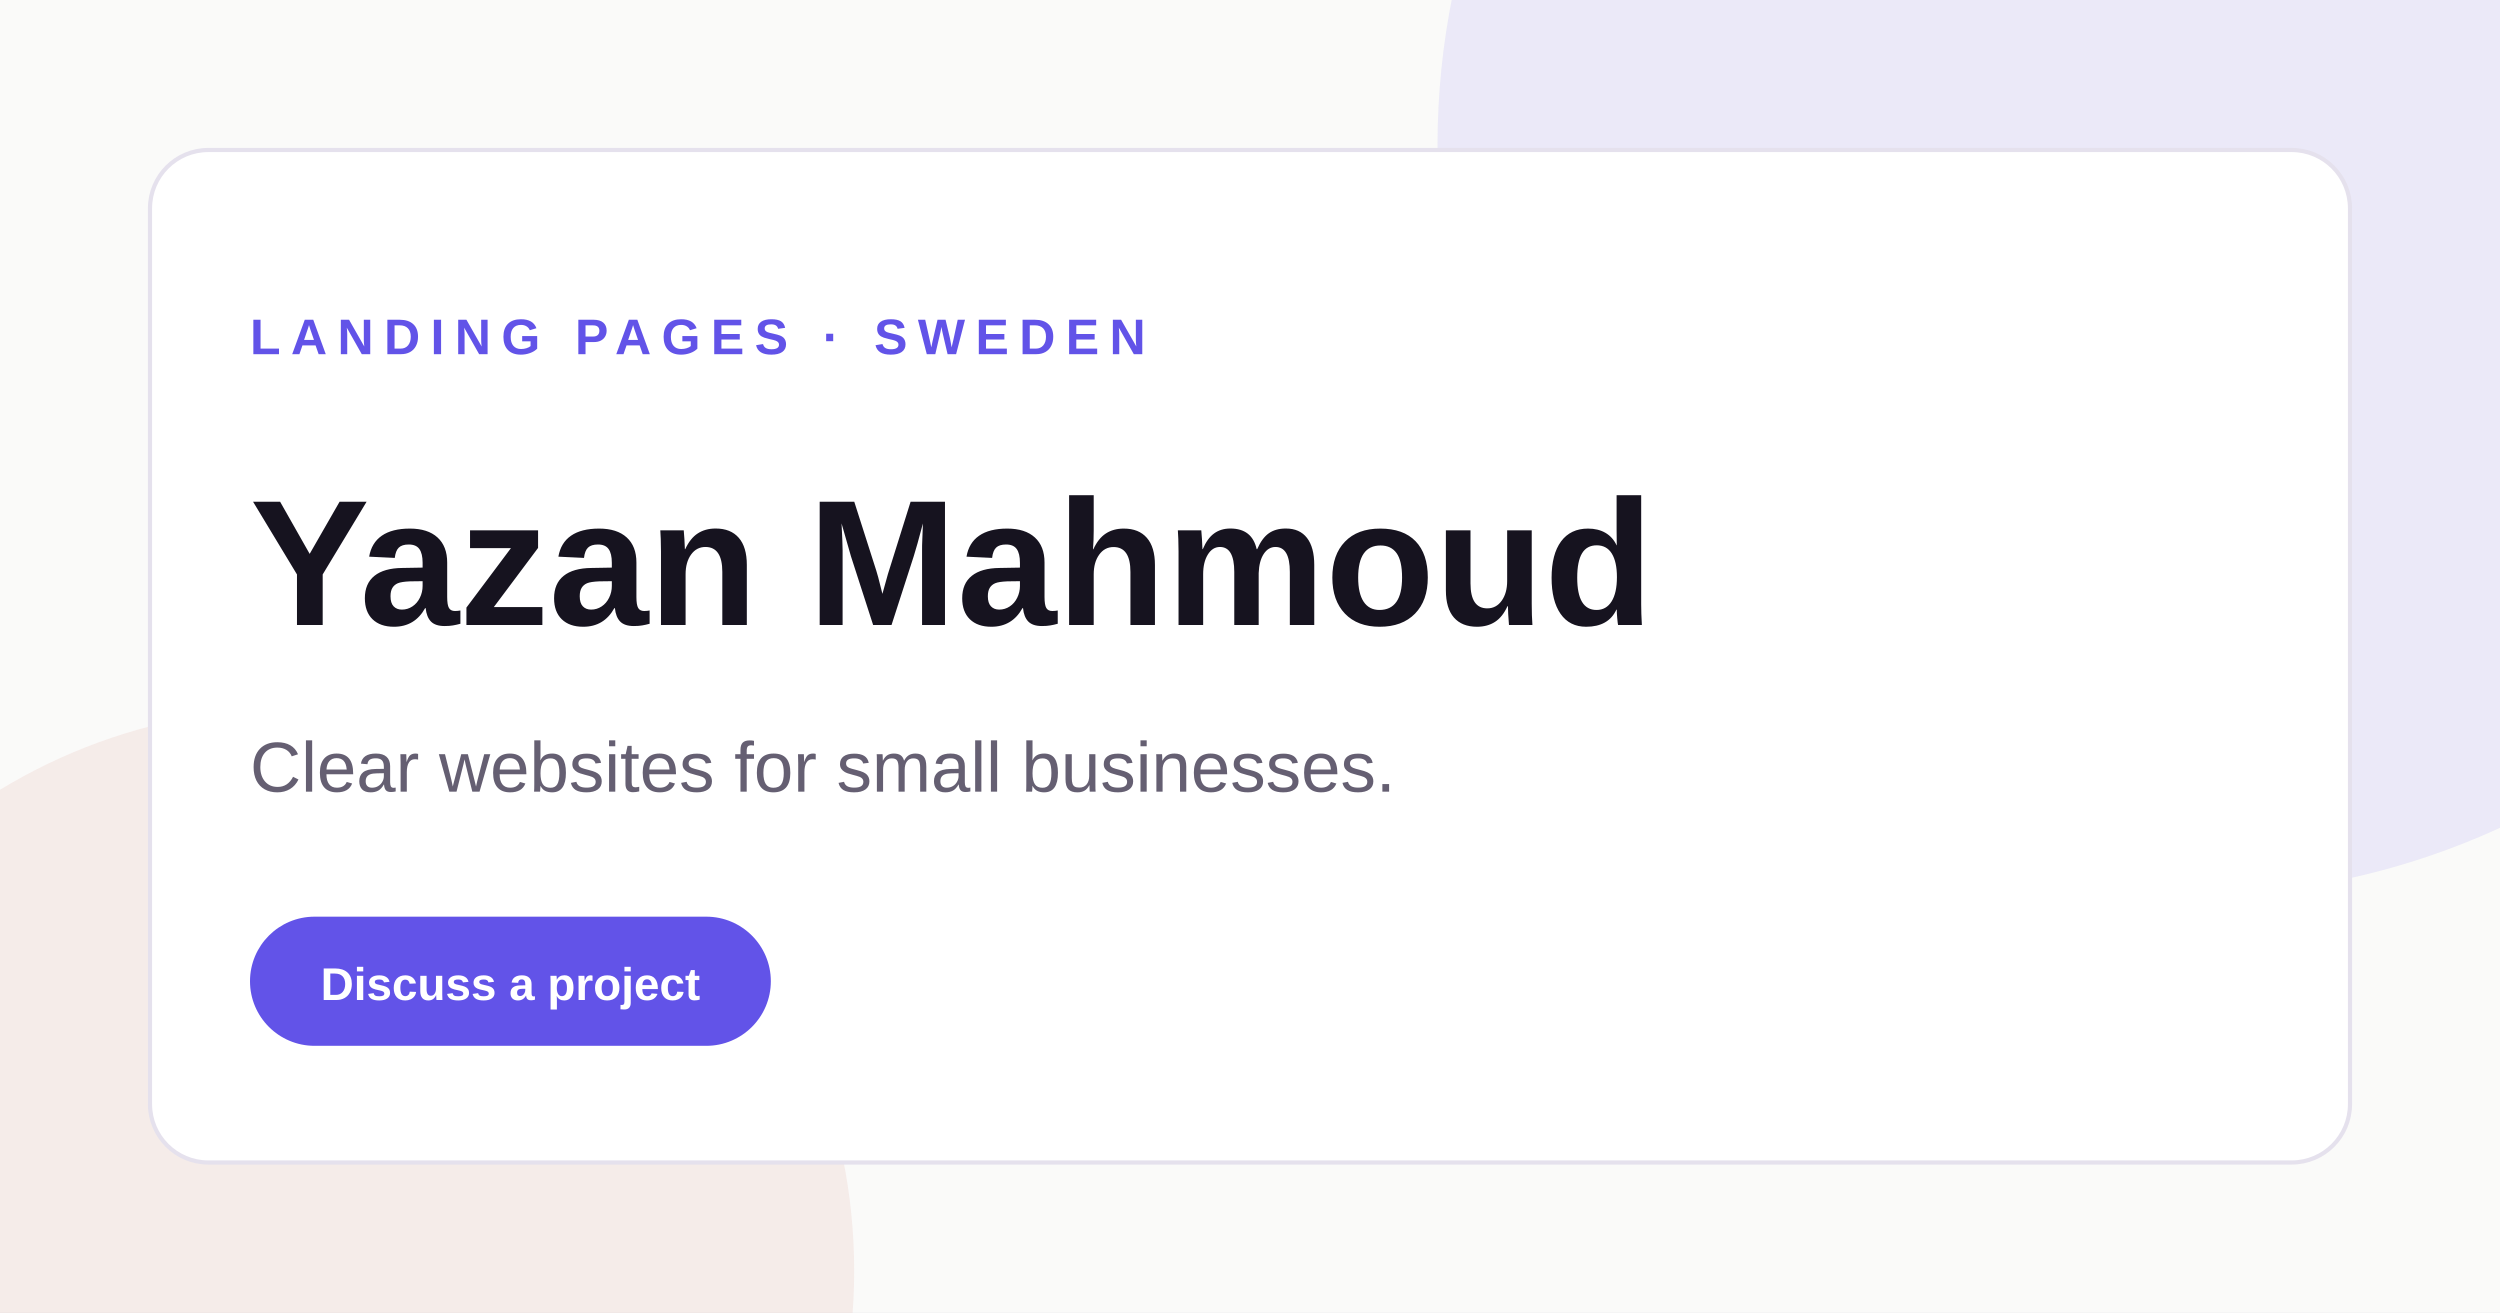
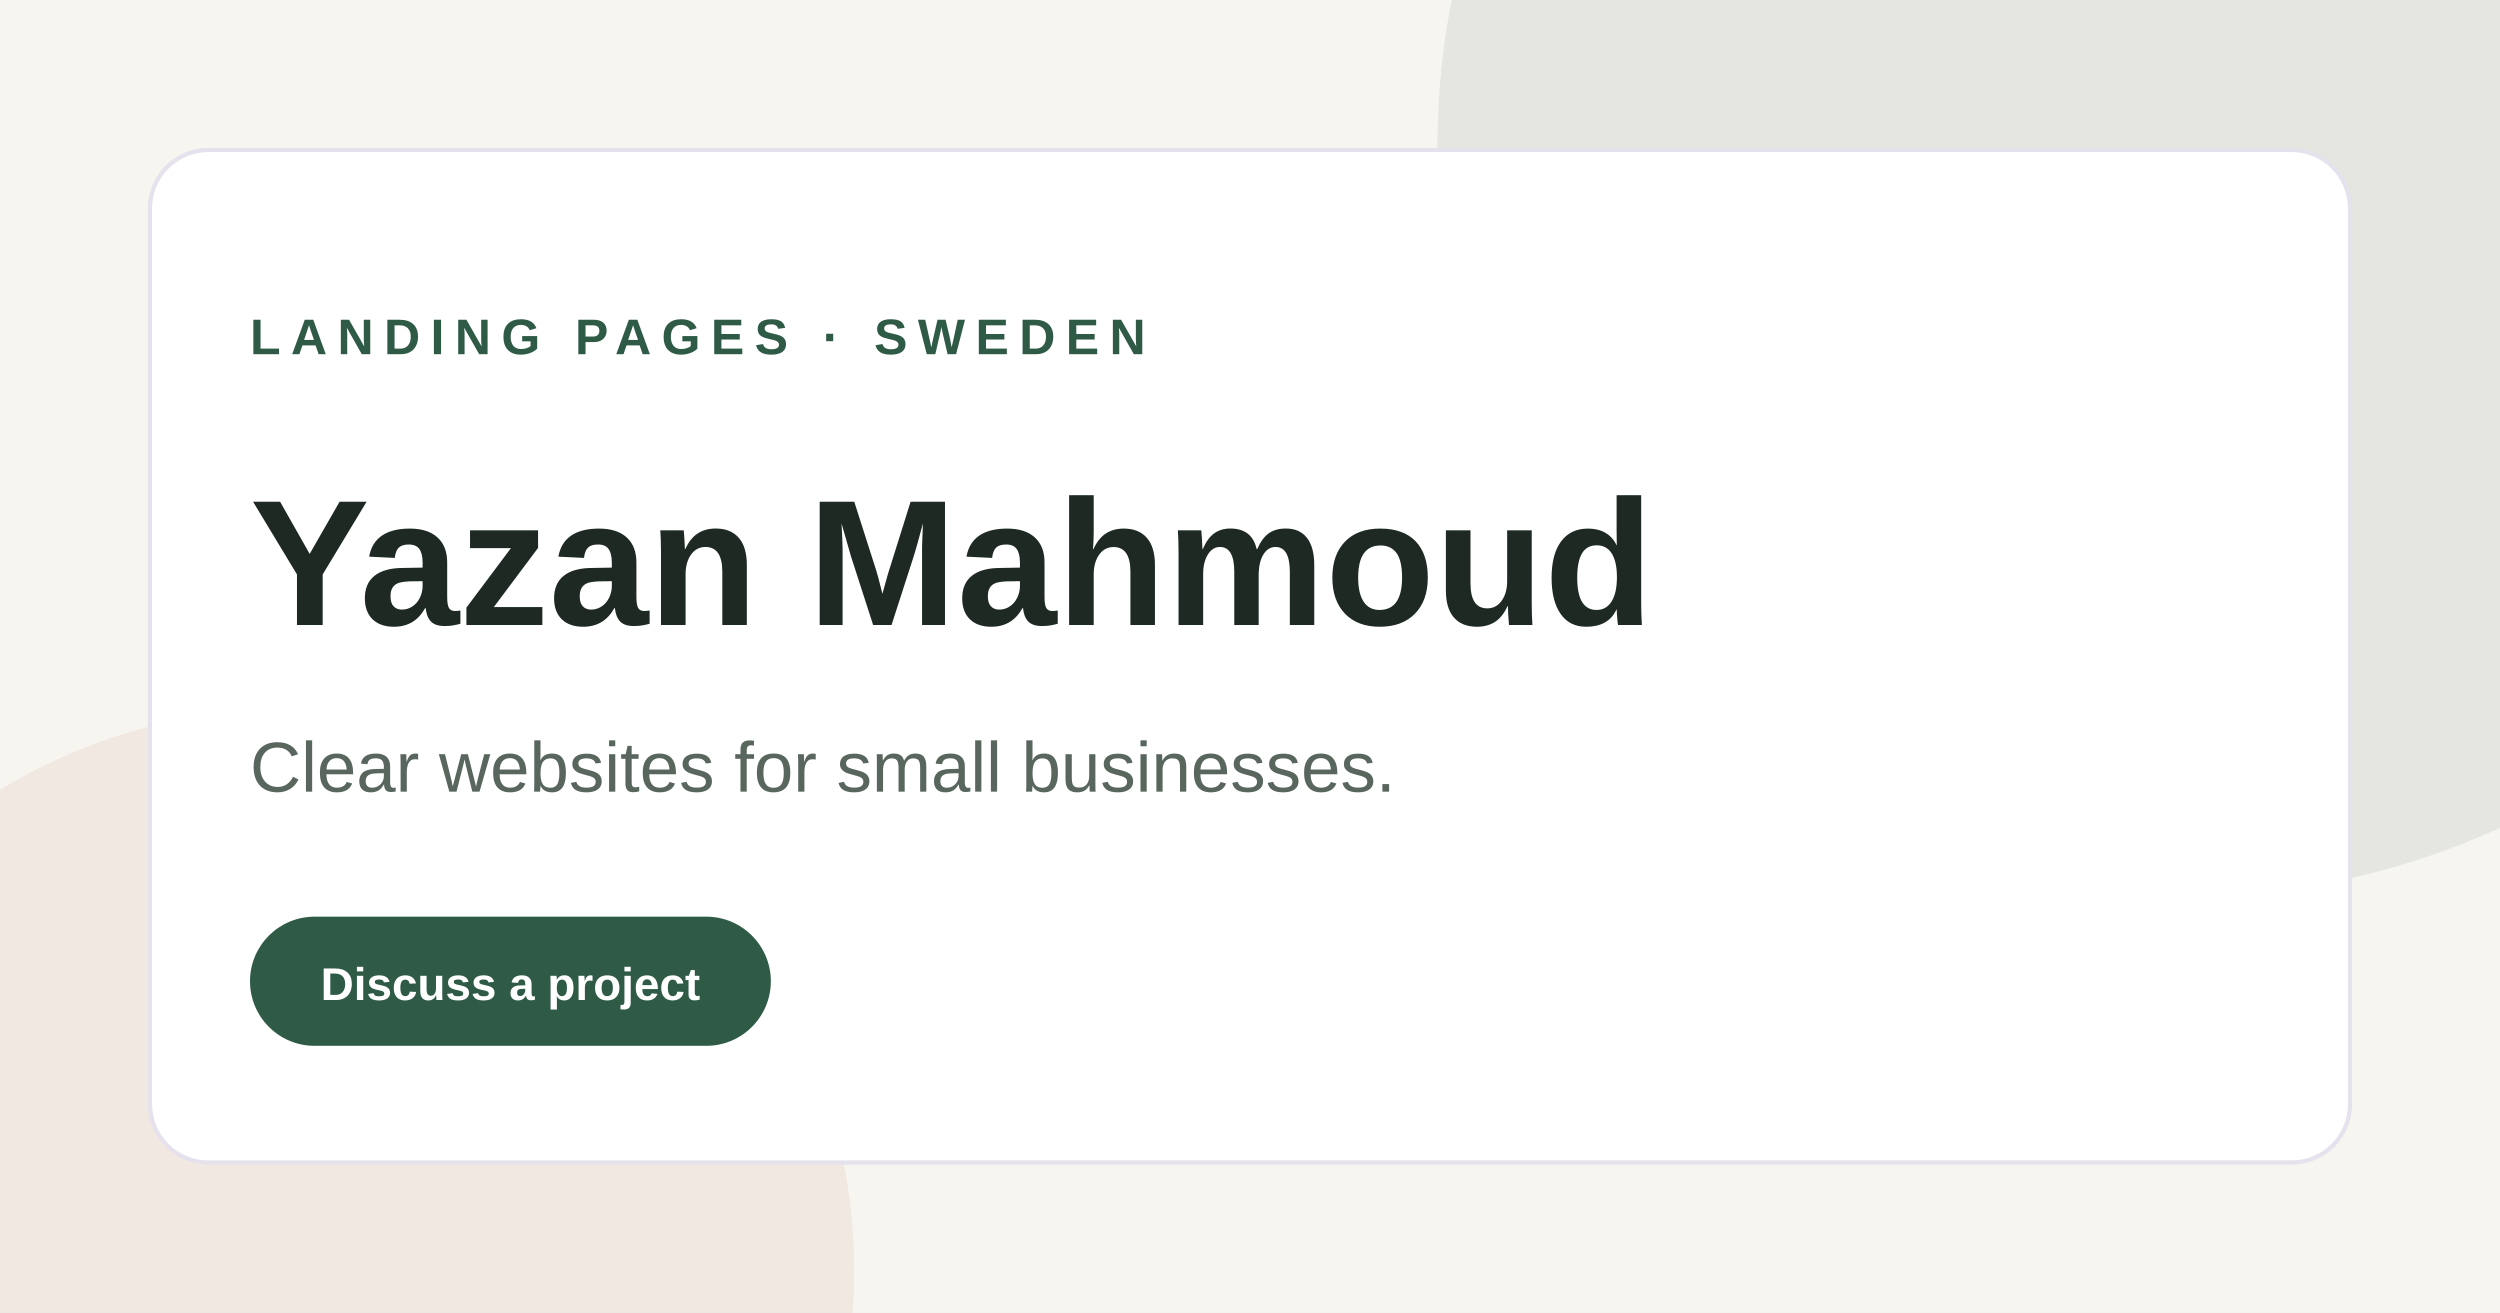
<svg xmlns="http://www.w3.org/2000/svg" width="1200" height="630" viewBox="0 0 1200 630">
-   <rect width="1200" height="630" fill="#FAFAF9" />
-   <circle cx="1050" cy="70" r="360" fill="#6253E8" opacity=".10" />
-   <circle cx="140" cy="610" r="270" fill="#C44735" opacity=".08" />
+   <rect width="1200" height="630" fill="#F7F5F0" />
+   <circle cx="1050" cy="70" r="360" fill="#2E5A46" opacity=".10" />
+   <circle cx="140" cy="610" r="270" fill="#A65337" opacity=".08" />
  <rect x="72" y="72" width="1056" height="486" rx="28" fill="#fff" stroke="#e5e1ed" stroke-width="2" />
-   <text x="120" y="170" font-family="Arial,sans-serif" font-size="24" fill="#6253E8" font-weight="700" letter-spacing="5">LANDING PAGES · SWEDEN</text>
-   <text x="120" y="300" font-family="Arial,sans-serif" font-size="86" fill="#16131F" font-weight="700">Yazan Mahmoud</text>
-   <text x="120" y="380" font-family="Arial,sans-serif" font-size="34" fill="#655F72">Clear websites for small businesses.</text>
-   <rect x="120" y="440" width="250" height="62" rx="31" fill="#6253E8" />
+   <text x="120" y="170" font-family="Arial,sans-serif" font-size="24" fill="#2E5A46" font-weight="700" letter-spacing="5">LANDING PAGES · SWEDEN</text>
+   <text x="120" y="300" font-family="Arial,sans-serif" font-size="86" fill="#1D2922" font-weight="700">Yazan Mahmoud</text>
+   <text x="120" y="380" font-family="Arial,sans-serif" font-size="34" fill="#58665D">Clear websites for small businesses.</text>
+   <rect x="120" y="440" width="250" height="62" rx="31" fill="#2E5A46" />
  <text x="245" y="480" font-family="Arial,sans-serif" font-size="22" fill="#fff" font-weight="700" text-anchor="middle">Discuss a project</text>
</svg>
